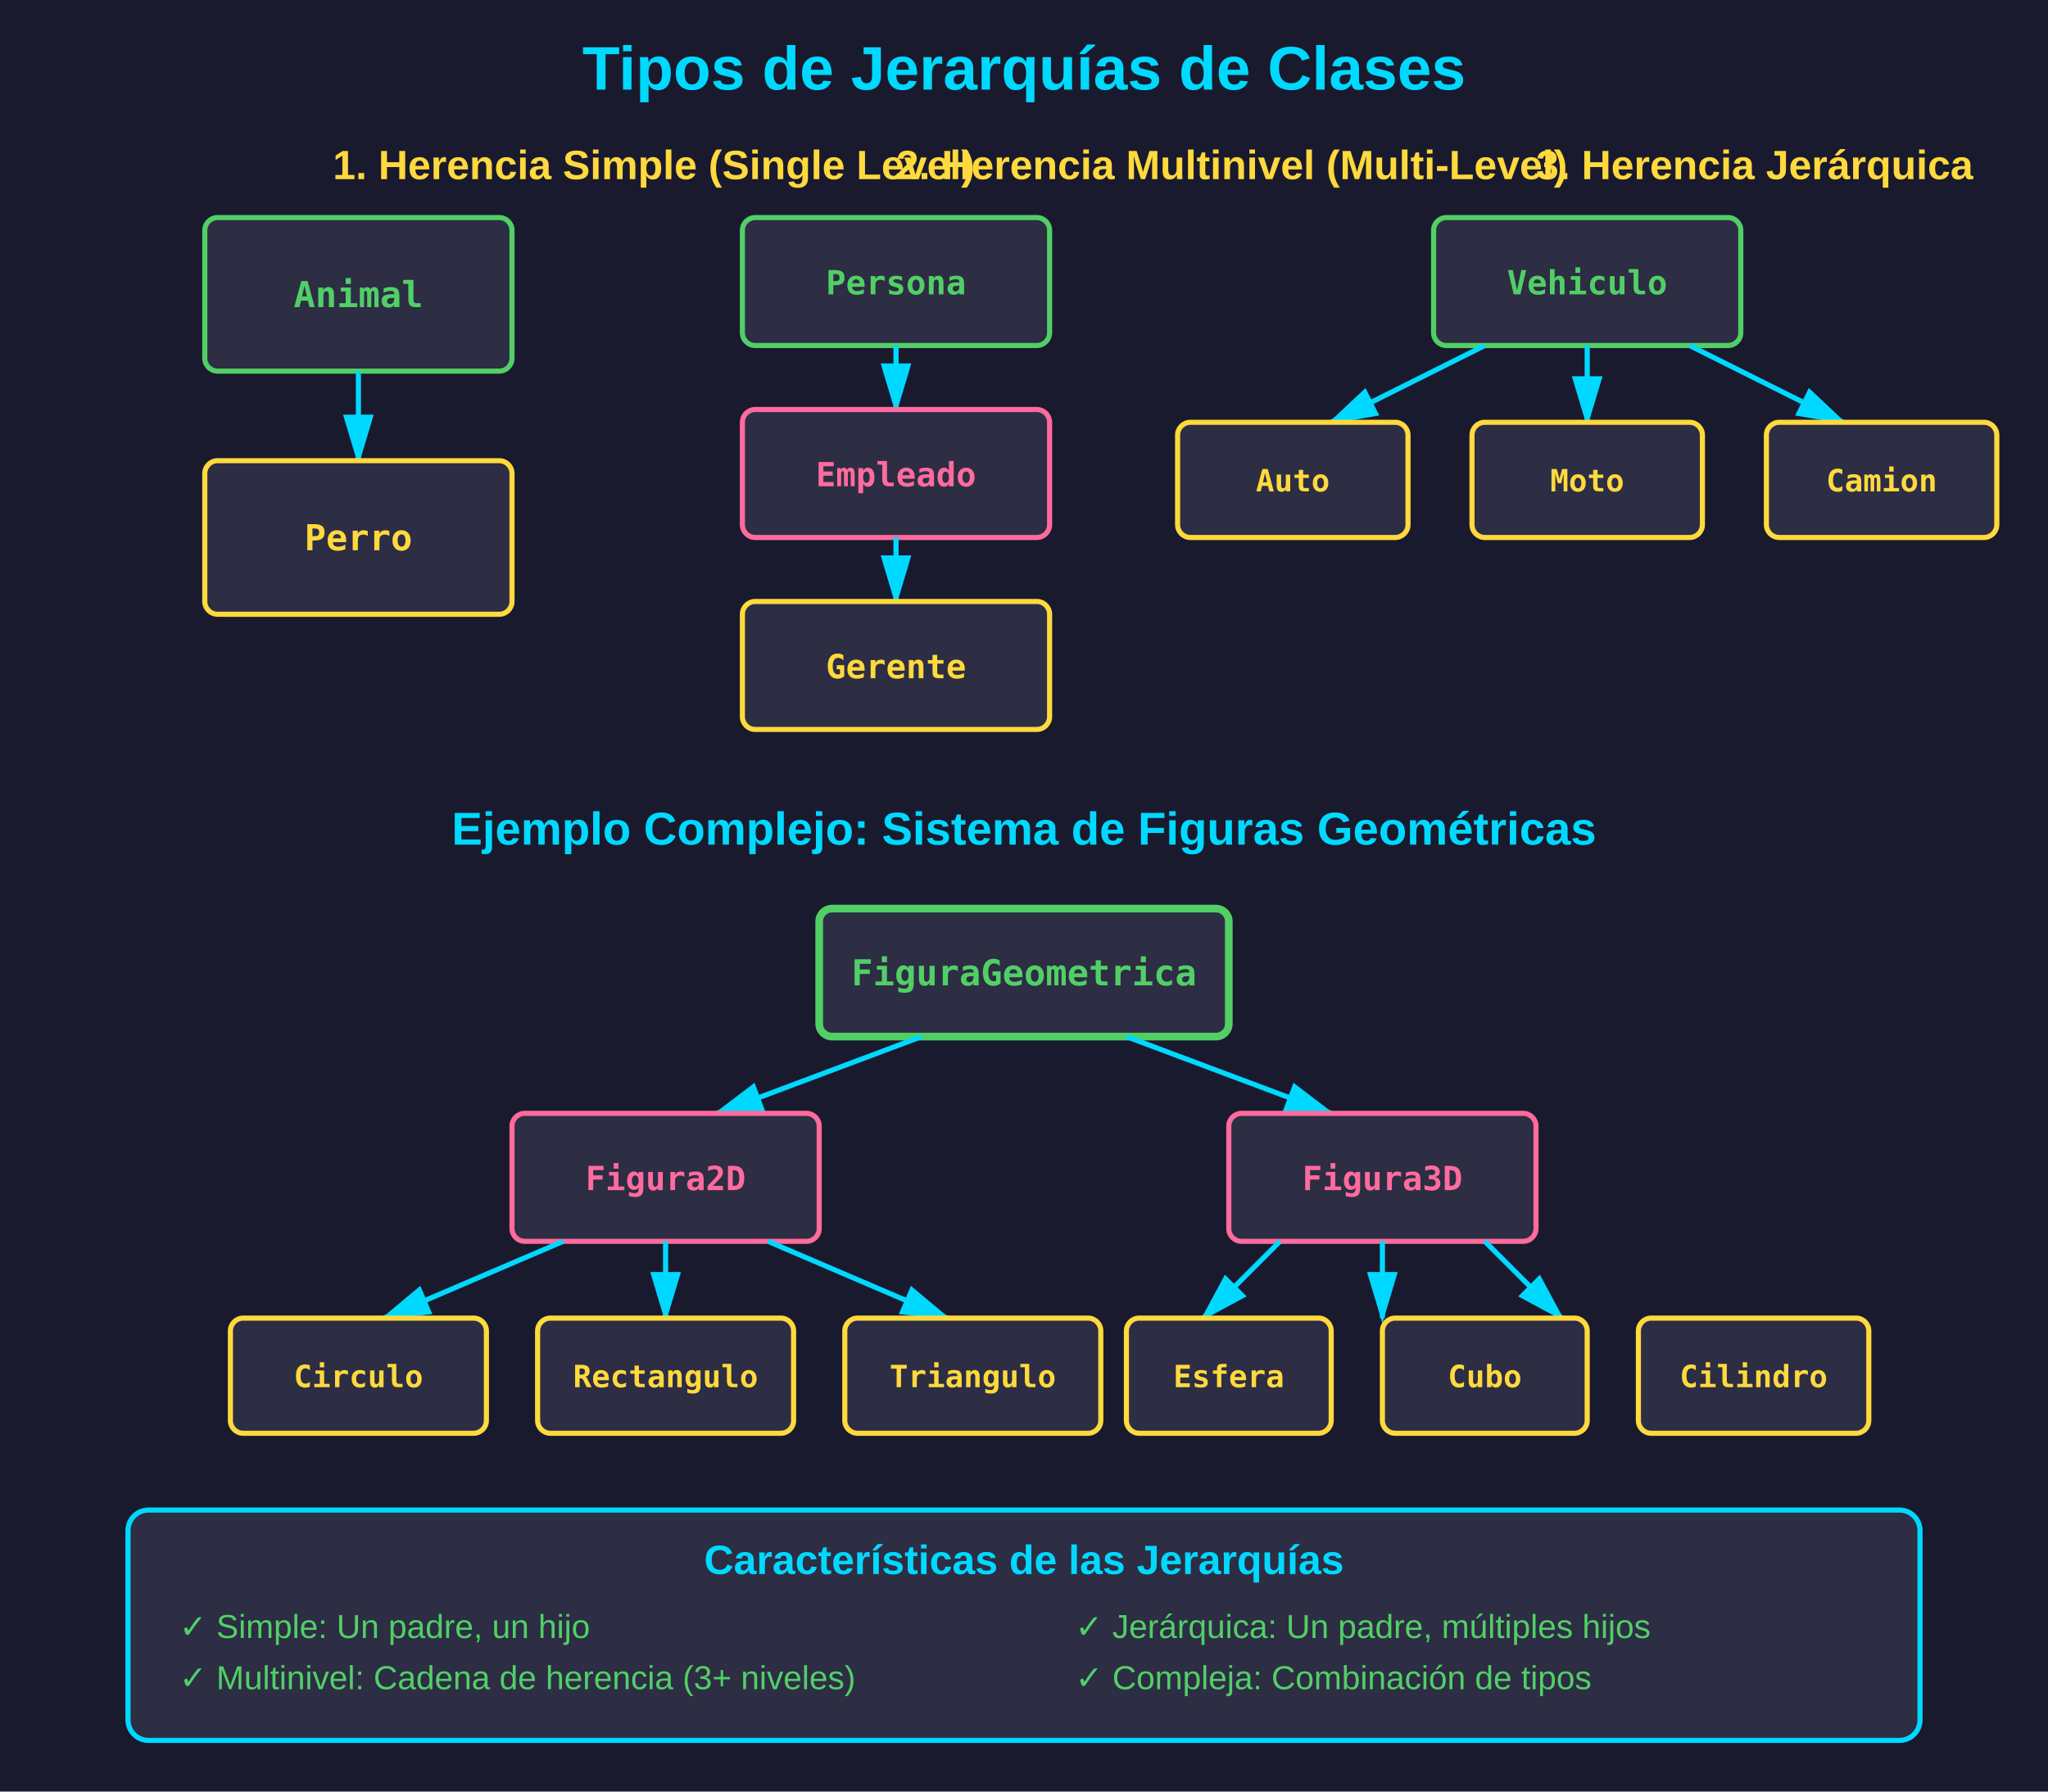
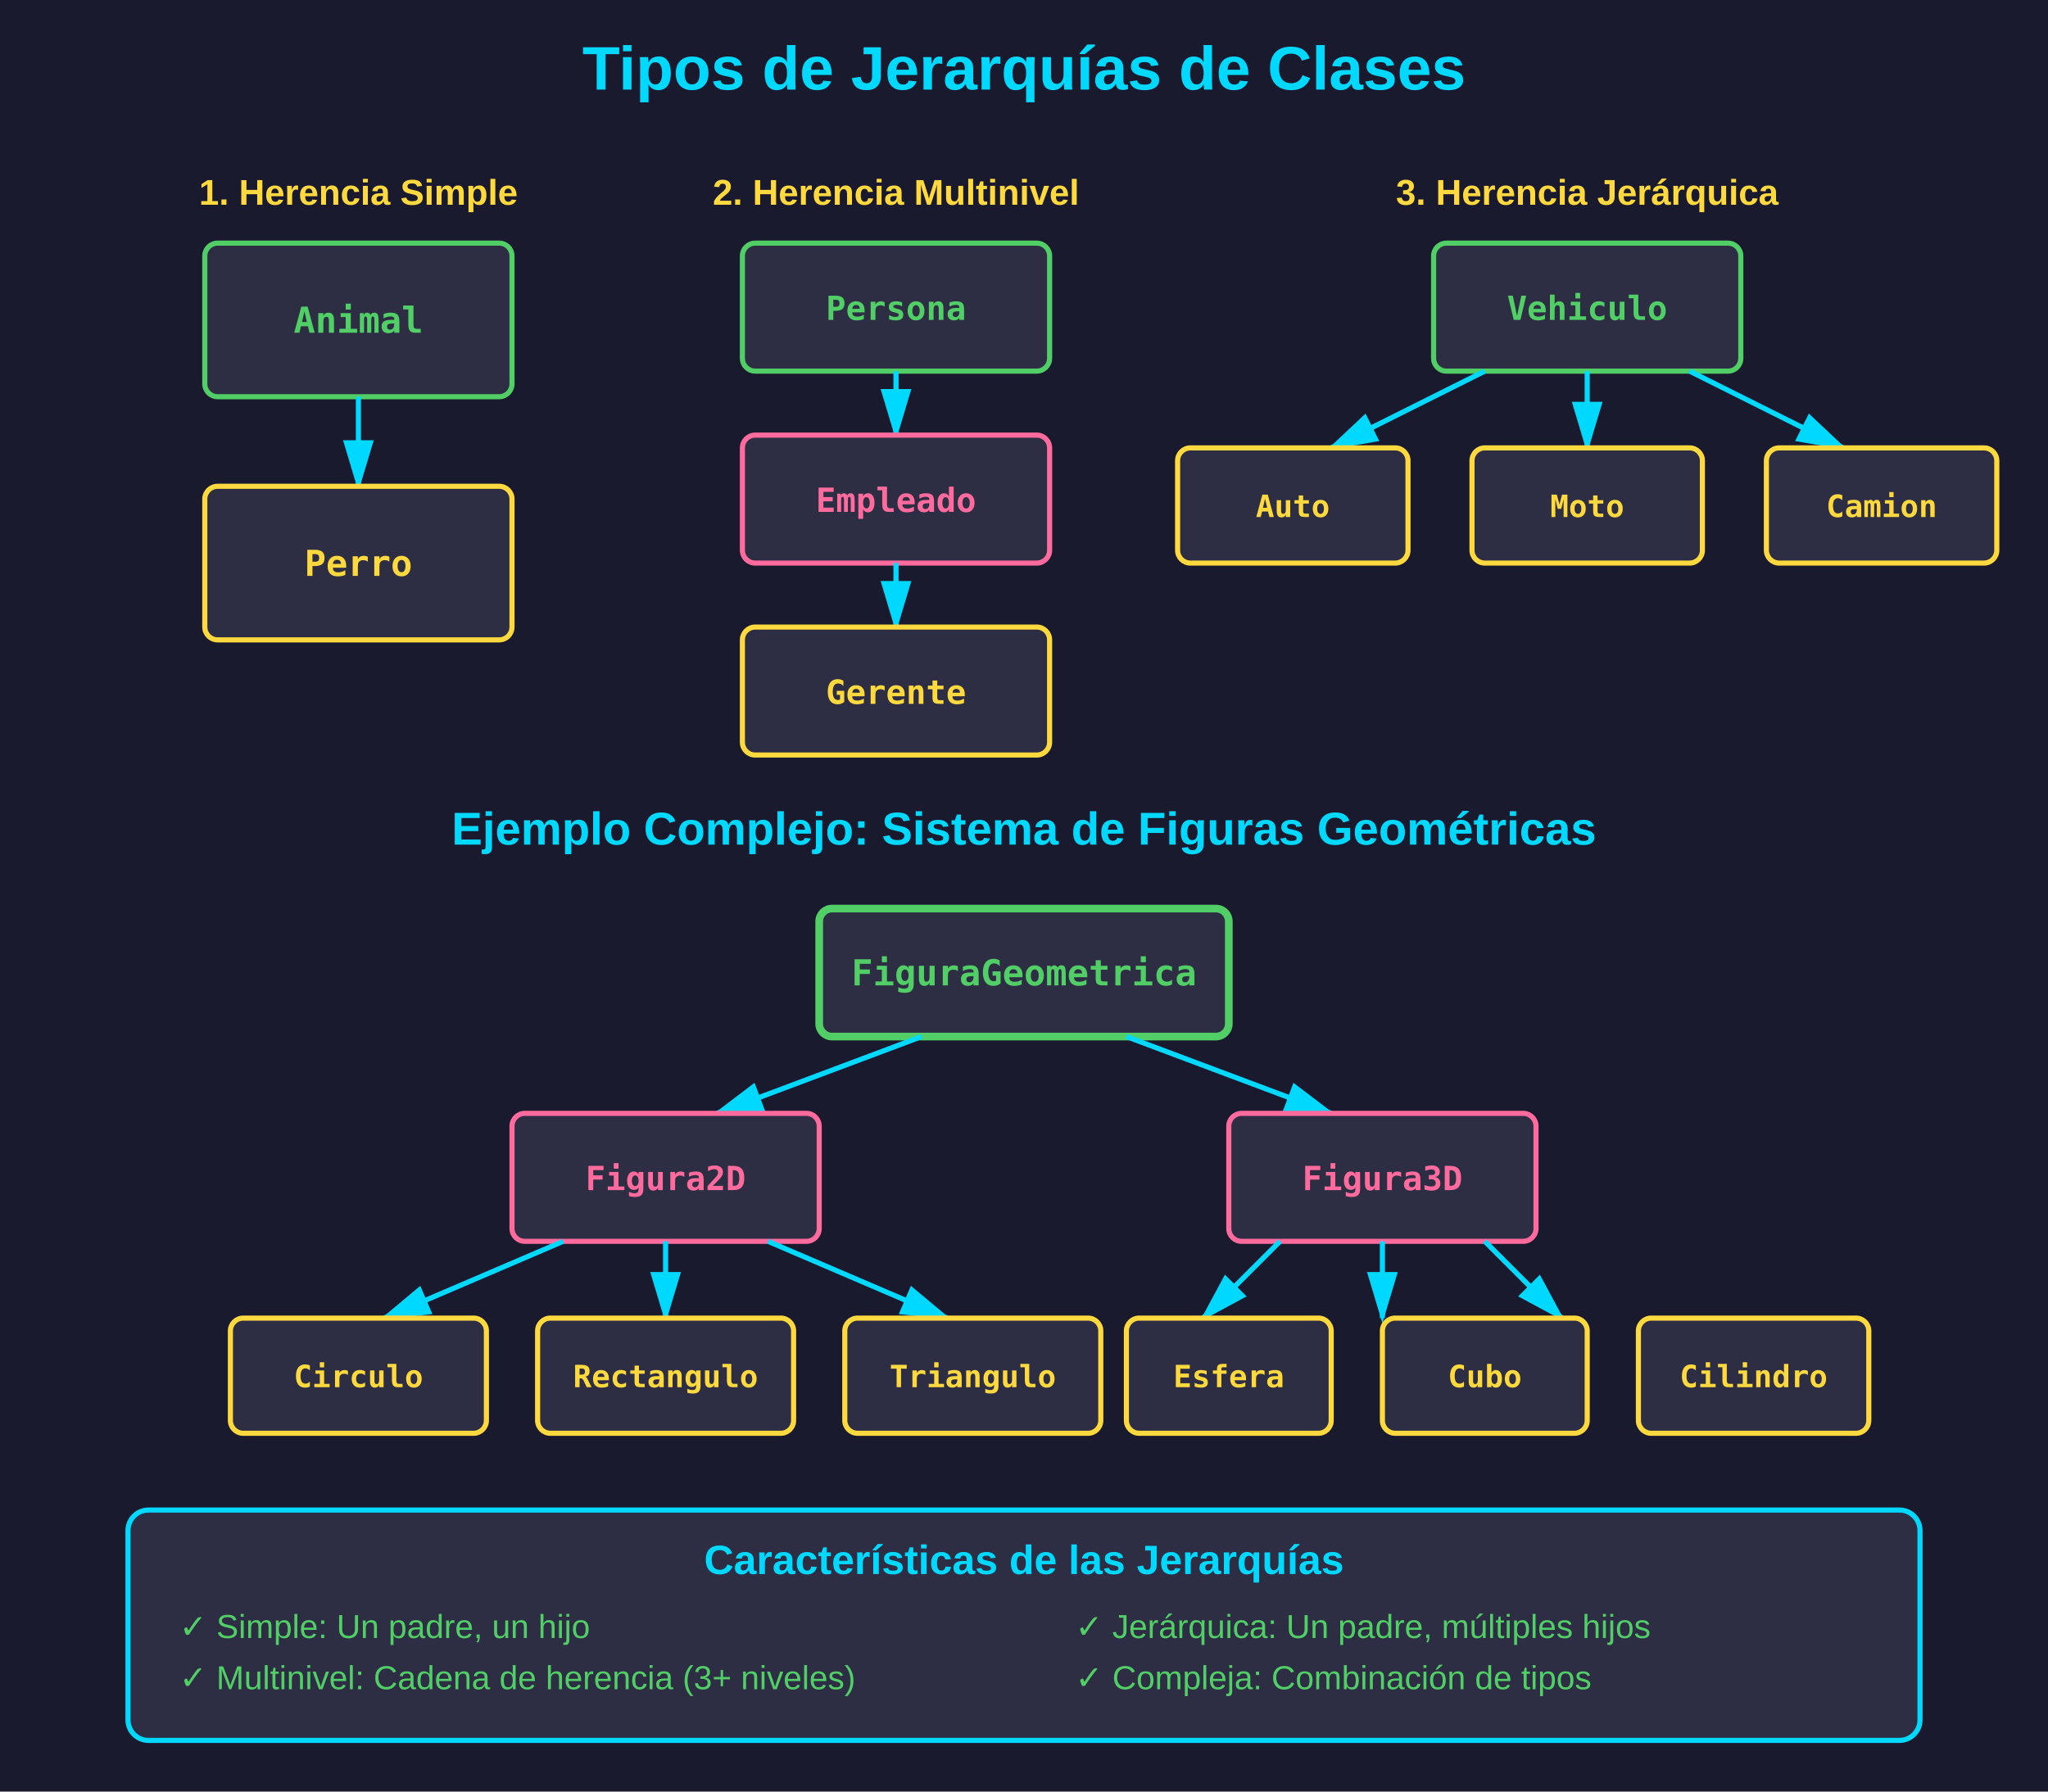
<svg xmlns="http://www.w3.org/2000/svg" viewBox="0 0 800 700">
  <rect width="800" height="700" fill="#1a1a2e" />
  <text x="400" y="35" font-family="Arial, sans-serif" font-size="24" fill="#00d9ff" text-anchor="middle" font-weight="bold">
    Tipos de Jerarquías de Clases
  </text>
-   <text x="130" y="70" font-family="Arial, sans-serif" font-size="16" fill="#ffd93d" font-weight="bold">
-     1. Herencia Simple (Single Level)
+   <text x="140" y="80" font-family="Arial, sans-serif" font-size="14" fill="#ffd93d" font-weight="bold" text-anchor="middle">
+     1. Herencia Simple
  </text>
-   <rect x="80" y="85" width="120" height="60" fill="#2d2d44" stroke="#51cf66" stroke-width="2" rx="5" />
-   <text x="140" y="120" font-family="monospace" font-size="14" fill="#51cf66" text-anchor="middle" font-weight="bold">
+   <rect x="80" y="95" width="120" height="60" fill="#2d2d44" stroke="#51cf66" stroke-width="2" rx="5" />
+   <text x="140" y="130" font-family="monospace" font-size="14" fill="#51cf66" text-anchor="middle" font-weight="bold">
    Animal
  </text>
  <defs>
    <marker id="arrow1" markerWidth="10" markerHeight="10" refX="9" refY="3" orient="auto">
      <polygon points="0 0, 10 3, 0 6" fill="#00d9ff" />
    </marker>
  </defs>
-   <line x1="140" y1="145" x2="140" y2="180" stroke="#00d9ff" stroke-width="2" marker-end="url(#arrow1)" />
-   <rect x="80" y="180" width="120" height="60" fill="#2d2d44" stroke="#ffd93d" stroke-width="2" rx="5" />
-   <text x="140" y="215" font-family="monospace" font-size="14" fill="#ffd93d" text-anchor="middle" font-weight="bold">
+   <line x1="140" y1="155" x2="140" y2="190" stroke="#00d9ff" stroke-width="2" marker-end="url(#arrow1)" />
+   <rect x="80" y="190" width="120" height="60" fill="#2d2d44" stroke="#ffd93d" stroke-width="2" rx="5" />
+   <text x="140" y="225" font-family="monospace" font-size="14" fill="#ffd93d" text-anchor="middle" font-weight="bold">
    Perro
  </text>
-   <text x="350" y="70" font-family="Arial, sans-serif" font-size="16" fill="#ffd93d" font-weight="bold">
-     2. Herencia Multinivel (Multi-Level)
+   <text x="350" y="80" font-family="Arial, sans-serif" font-size="14" fill="#ffd93d" font-weight="bold" text-anchor="middle">
+     2. Herencia Multinivel
  </text>
-   <rect x="290" y="85" width="120" height="50" fill="#2d2d44" stroke="#51cf66" stroke-width="2" rx="5" />
-   <text x="350" y="115" font-family="monospace" font-size="13" fill="#51cf66" text-anchor="middle" font-weight="bold">
+   <rect x="290" y="95" width="120" height="50" fill="#2d2d44" stroke="#51cf66" stroke-width="2" rx="5" />
+   <text x="350" y="125" font-family="monospace" font-size="13" fill="#51cf66" text-anchor="middle" font-weight="bold">
    Persona
  </text>
-   <line x1="350" y1="135" x2="350" y2="160" stroke="#00d9ff" stroke-width="2" marker-end="url(#arrow1)" />
-   <rect x="290" y="160" width="120" height="50" fill="#2d2d44" stroke="#ff6b9d" stroke-width="2" rx="5" />
-   <text x="350" y="190" font-family="monospace" font-size="13" fill="#ff6b9d" text-anchor="middle" font-weight="bold">
+   <line x1="350" y1="145" x2="350" y2="170" stroke="#00d9ff" stroke-width="2" marker-end="url(#arrow1)" />
+   <rect x="290" y="170" width="120" height="50" fill="#2d2d44" stroke="#ff6b9d" stroke-width="2" rx="5" />
+   <text x="350" y="200" font-family="monospace" font-size="13" fill="#ff6b9d" text-anchor="middle" font-weight="bold">
    Empleado
  </text>
-   <line x1="350" y1="210" x2="350" y2="235" stroke="#00d9ff" stroke-width="2" marker-end="url(#arrow1)" />
-   <rect x="290" y="235" width="120" height="50" fill="#2d2d44" stroke="#ffd93d" stroke-width="2" rx="5" />
-   <text x="350" y="265" font-family="monospace" font-size="13" fill="#ffd93d" text-anchor="middle" font-weight="bold">
+   <line x1="350" y1="220" x2="350" y2="245" stroke="#00d9ff" stroke-width="2" marker-end="url(#arrow1)" />
+   <rect x="290" y="245" width="120" height="50" fill="#2d2d44" stroke="#ffd93d" stroke-width="2" rx="5" />
+   <text x="350" y="275" font-family="monospace" font-size="13" fill="#ffd93d" text-anchor="middle" font-weight="bold">
    Gerente
  </text>
-   <text x="600" y="70" font-family="Arial, sans-serif" font-size="16" fill="#ffd93d" font-weight="bold">
+   <text x="620" y="80" font-family="Arial, sans-serif" font-size="14" fill="#ffd93d" font-weight="bold" text-anchor="middle">
    3. Herencia Jerárquica
  </text>
-   <rect x="560" y="85" width="120" height="50" fill="#2d2d44" stroke="#51cf66" stroke-width="2" rx="5" />
-   <text x="620" y="115" font-family="monospace" font-size="13" fill="#51cf66" text-anchor="middle" font-weight="bold">
+   <rect x="560" y="95" width="120" height="50" fill="#2d2d44" stroke="#51cf66" stroke-width="2" rx="5" />
+   <text x="620" y="125" font-family="monospace" font-size="13" fill="#51cf66" text-anchor="middle" font-weight="bold">
    Vehiculo
  </text>
-   <line x1="580" y1="135" x2="520" y2="165" stroke="#00d9ff" stroke-width="2" marker-end="url(#arrow1)" />
-   <line x1="620" y1="135" x2="620" y2="165" stroke="#00d9ff" stroke-width="2" marker-end="url(#arrow1)" />
-   <line x1="660" y1="135" x2="720" y2="165" stroke="#00d9ff" stroke-width="2" marker-end="url(#arrow1)" />
-   <rect x="460" y="165" width="90" height="45" fill="#2d2d44" stroke="#ffd93d" stroke-width="2" rx="5" />
-   <text x="505" y="192" font-family="monospace" font-size="12" fill="#ffd93d" text-anchor="middle" font-weight="bold">
+   <line x1="580" y1="145" x2="520" y2="175" stroke="#00d9ff" stroke-width="2" marker-end="url(#arrow1)" />
+   <line x1="620" y1="145" x2="620" y2="175" stroke="#00d9ff" stroke-width="2" marker-end="url(#arrow1)" />
+   <line x1="660" y1="145" x2="720" y2="175" stroke="#00d9ff" stroke-width="2" marker-end="url(#arrow1)" />
+   <rect x="460" y="175" width="90" height="45" fill="#2d2d44" stroke="#ffd93d" stroke-width="2" rx="5" />
+   <text x="505" y="202" font-family="monospace" font-size="12" fill="#ffd93d" text-anchor="middle" font-weight="bold">
    Auto
  </text>
-   <rect x="575" y="165" width="90" height="45" fill="#2d2d44" stroke="#ffd93d" stroke-width="2" rx="5" />
-   <text x="620" y="192" font-family="monospace" font-size="12" fill="#ffd93d" text-anchor="middle" font-weight="bold">
+   <rect x="575" y="175" width="90" height="45" fill="#2d2d44" stroke="#ffd93d" stroke-width="2" rx="5" />
+   <text x="620" y="202" font-family="monospace" font-size="12" fill="#ffd93d" text-anchor="middle" font-weight="bold">
    Moto
  </text>
-   <rect x="690" y="165" width="90" height="45" fill="#2d2d44" stroke="#ffd93d" stroke-width="2" rx="5" />
-   <text x="735" y="192" font-family="monospace" font-size="12" fill="#ffd93d" text-anchor="middle" font-weight="bold">
+   <rect x="690" y="175" width="90" height="45" fill="#2d2d44" stroke="#ffd93d" stroke-width="2" rx="5" />
+   <text x="735" y="202" font-family="monospace" font-size="12" fill="#ffd93d" text-anchor="middle" font-weight="bold">
    Camion
  </text>
  <text x="400" y="330" font-family="Arial, sans-serif" font-size="18" fill="#00d9ff" text-anchor="middle" font-weight="bold">
    Ejemplo Complejo: Sistema de Figuras Geométricas
  </text>
  <rect x="320" y="355" width="160" height="50" fill="#2d2d44" stroke="#51cf66" stroke-width="3" rx="5" />
  <text x="400" y="385" font-family="monospace" font-size="14" fill="#51cf66" text-anchor="middle" font-weight="bold">
    FiguraGeometrica
  </text>
  <line x1="360" y1="405" x2="280" y2="435" stroke="#00d9ff" stroke-width="2" marker-end="url(#arrow1)" />
  <line x1="440" y1="405" x2="520" y2="435" stroke="#00d9ff" stroke-width="2" marker-end="url(#arrow1)" />
  <rect x="200" y="435" width="120" height="50" fill="#2d2d44" stroke="#ff6b9d" stroke-width="2" rx="5" />
  <text x="260" y="465" font-family="monospace" font-size="13" fill="#ff6b9d" text-anchor="middle" font-weight="bold">
    Figura2D
  </text>
  <rect x="480" y="435" width="120" height="50" fill="#2d2d44" stroke="#ff6b9d" stroke-width="2" rx="5" />
  <text x="540" y="465" font-family="monospace" font-size="13" fill="#ff6b9d" text-anchor="middle" font-weight="bold">
    Figura3D
  </text>
  <line x1="220" y1="485" x2="150" y2="515" stroke="#00d9ff" stroke-width="2" marker-end="url(#arrow1)" />
  <line x1="260" y1="485" x2="260" y2="515" stroke="#00d9ff" stroke-width="2" marker-end="url(#arrow1)" />
  <line x1="300" y1="485" x2="370" y2="515" stroke="#00d9ff" stroke-width="2" marker-end="url(#arrow1)" />
  <rect x="90" y="515" width="100" height="45" fill="#2d2d44" stroke="#ffd93d" stroke-width="2" rx="5" />
  <text x="140" y="542" font-family="monospace" font-size="12" fill="#ffd93d" text-anchor="middle" font-weight="bold">
    Circulo
  </text>
  <rect x="210" y="515" width="100" height="45" fill="#2d2d44" stroke="#ffd93d" stroke-width="2" rx="5" />
  <text x="260" y="542" font-family="monospace" font-size="12" fill="#ffd93d" text-anchor="middle" font-weight="bold">
    Rectangulo
  </text>
  <rect x="330" y="515" width="100" height="45" fill="#2d2d44" stroke="#ffd93d" stroke-width="2" rx="5" />
  <text x="380" y="542" font-family="monospace" font-size="12" fill="#ffd93d" text-anchor="middle" font-weight="bold">
    Triangulo
  </text>
  <line x1="500" y1="485" x2="470" y2="515" stroke="#00d9ff" stroke-width="2" marker-end="url(#arrow1)" />
  <line x1="540" y1="485" x2="540" y2="515" stroke="#00d9ff" stroke-width="2" marker-end="url(#arrow1)" />
  <line x1="580" y1="485" x2="610" y2="515" stroke="#00d9ff" stroke-width="2" marker-end="url(#arrow1)" />
  <rect x="440" y="515" width="80" height="45" fill="#2d2d44" stroke="#ffd93d" stroke-width="2" rx="5" />
  <text x="480" y="542" font-family="monospace" font-size="12" fill="#ffd93d" text-anchor="middle" font-weight="bold">
    Esfera
  </text>
  <rect x="540" y="515" width="80" height="45" fill="#2d2d44" stroke="#ffd93d" stroke-width="2" rx="5" />
  <text x="580" y="542" font-family="monospace" font-size="12" fill="#ffd93d" text-anchor="middle" font-weight="bold">
    Cubo
  </text>
  <rect x="640" y="515" width="90" height="45" fill="#2d2d44" stroke="#ffd93d" stroke-width="2" rx="5" />
  <text x="685" y="542" font-family="monospace" font-size="12" fill="#ffd93d" text-anchor="middle" font-weight="bold">
    Cilindro
  </text>
  <rect x="50" y="590" width="700" height="90" fill="#2d2d44" stroke="#00d9ff" stroke-width="2" rx="8" />
  <text x="400" y="615" font-family="Arial, sans-serif" font-size="16" fill="#00d9ff" text-anchor="middle" font-weight="bold">
    Características de las Jerarquías
  </text>
  <text x="70" y="640" font-family="Arial, sans-serif" font-size="13" fill="#51cf66">
    ✓ Simple: Un padre, un hijo
  </text>
  <text x="70" y="660" font-family="Arial, sans-serif" font-size="13" fill="#51cf66">
    ✓ Multinivel: Cadena de herencia (3+ niveles)
  </text>
  <text x="420" y="640" font-family="Arial, sans-serif" font-size="13" fill="#51cf66">
    ✓ Jerárquica: Un padre, múltiples hijos
  </text>
  <text x="420" y="660" font-family="Arial, sans-serif" font-size="13" fill="#51cf66">
    ✓ Compleja: Combinación de tipos
  </text>
</svg>
